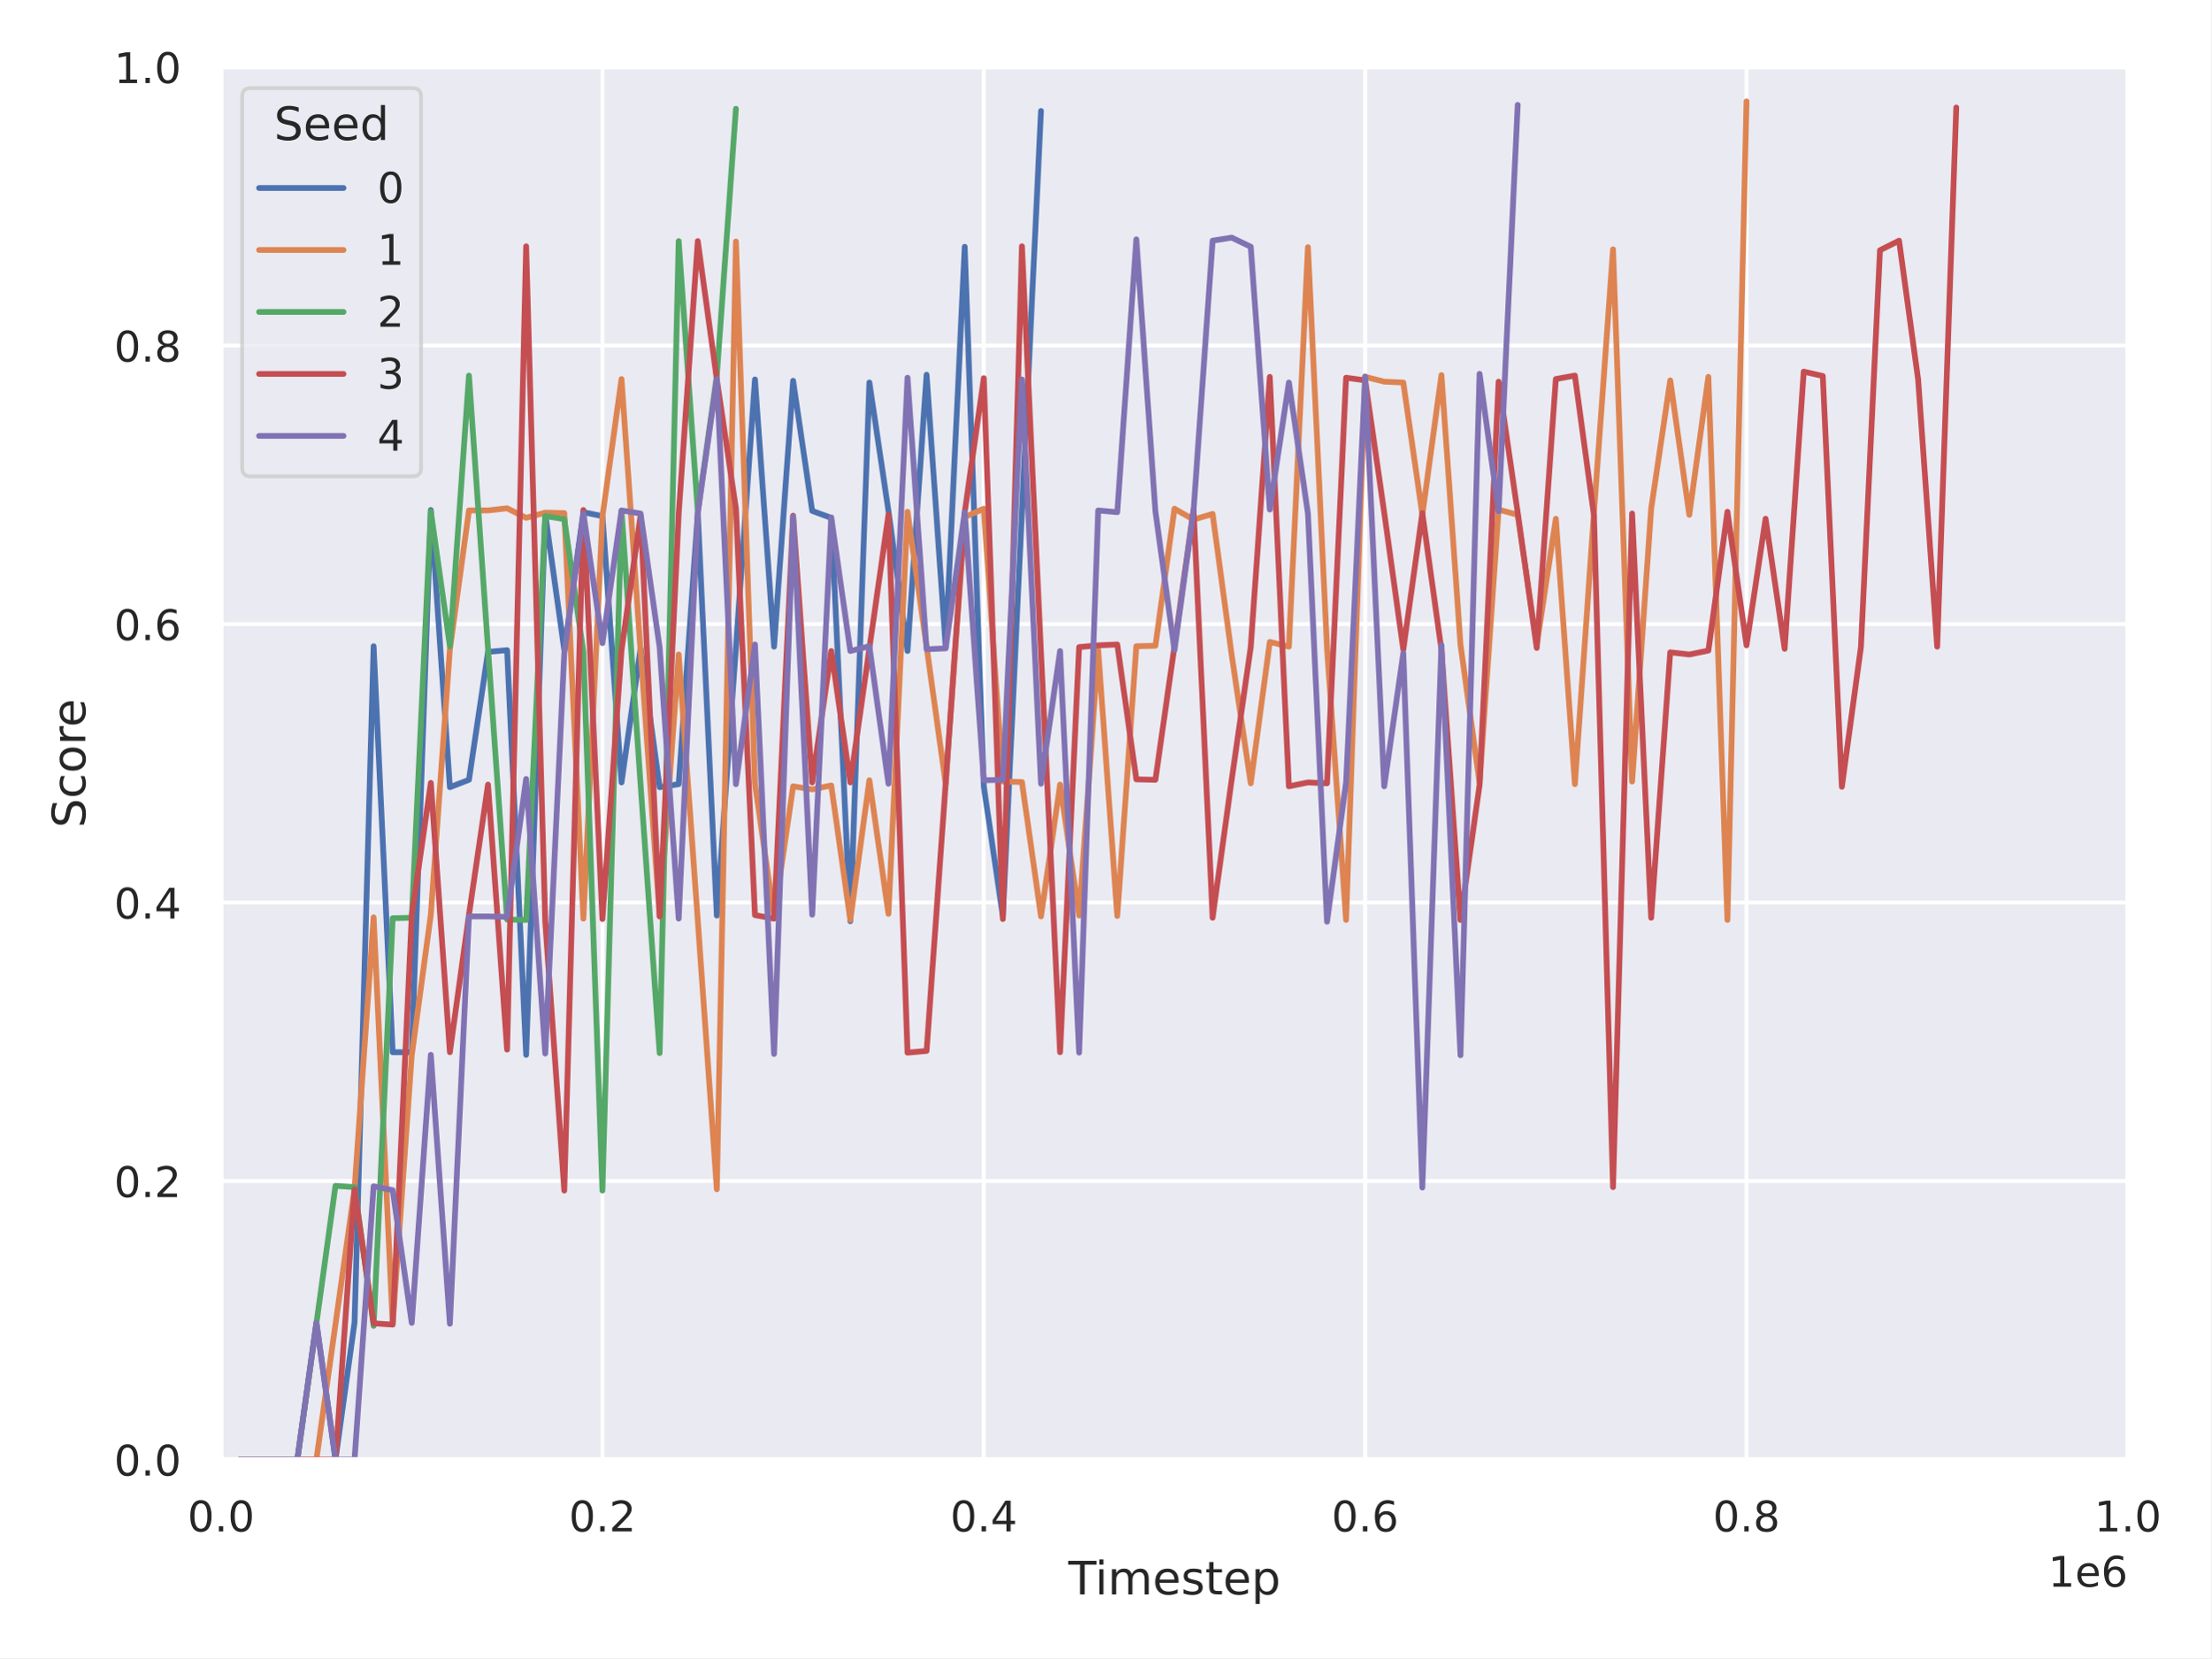
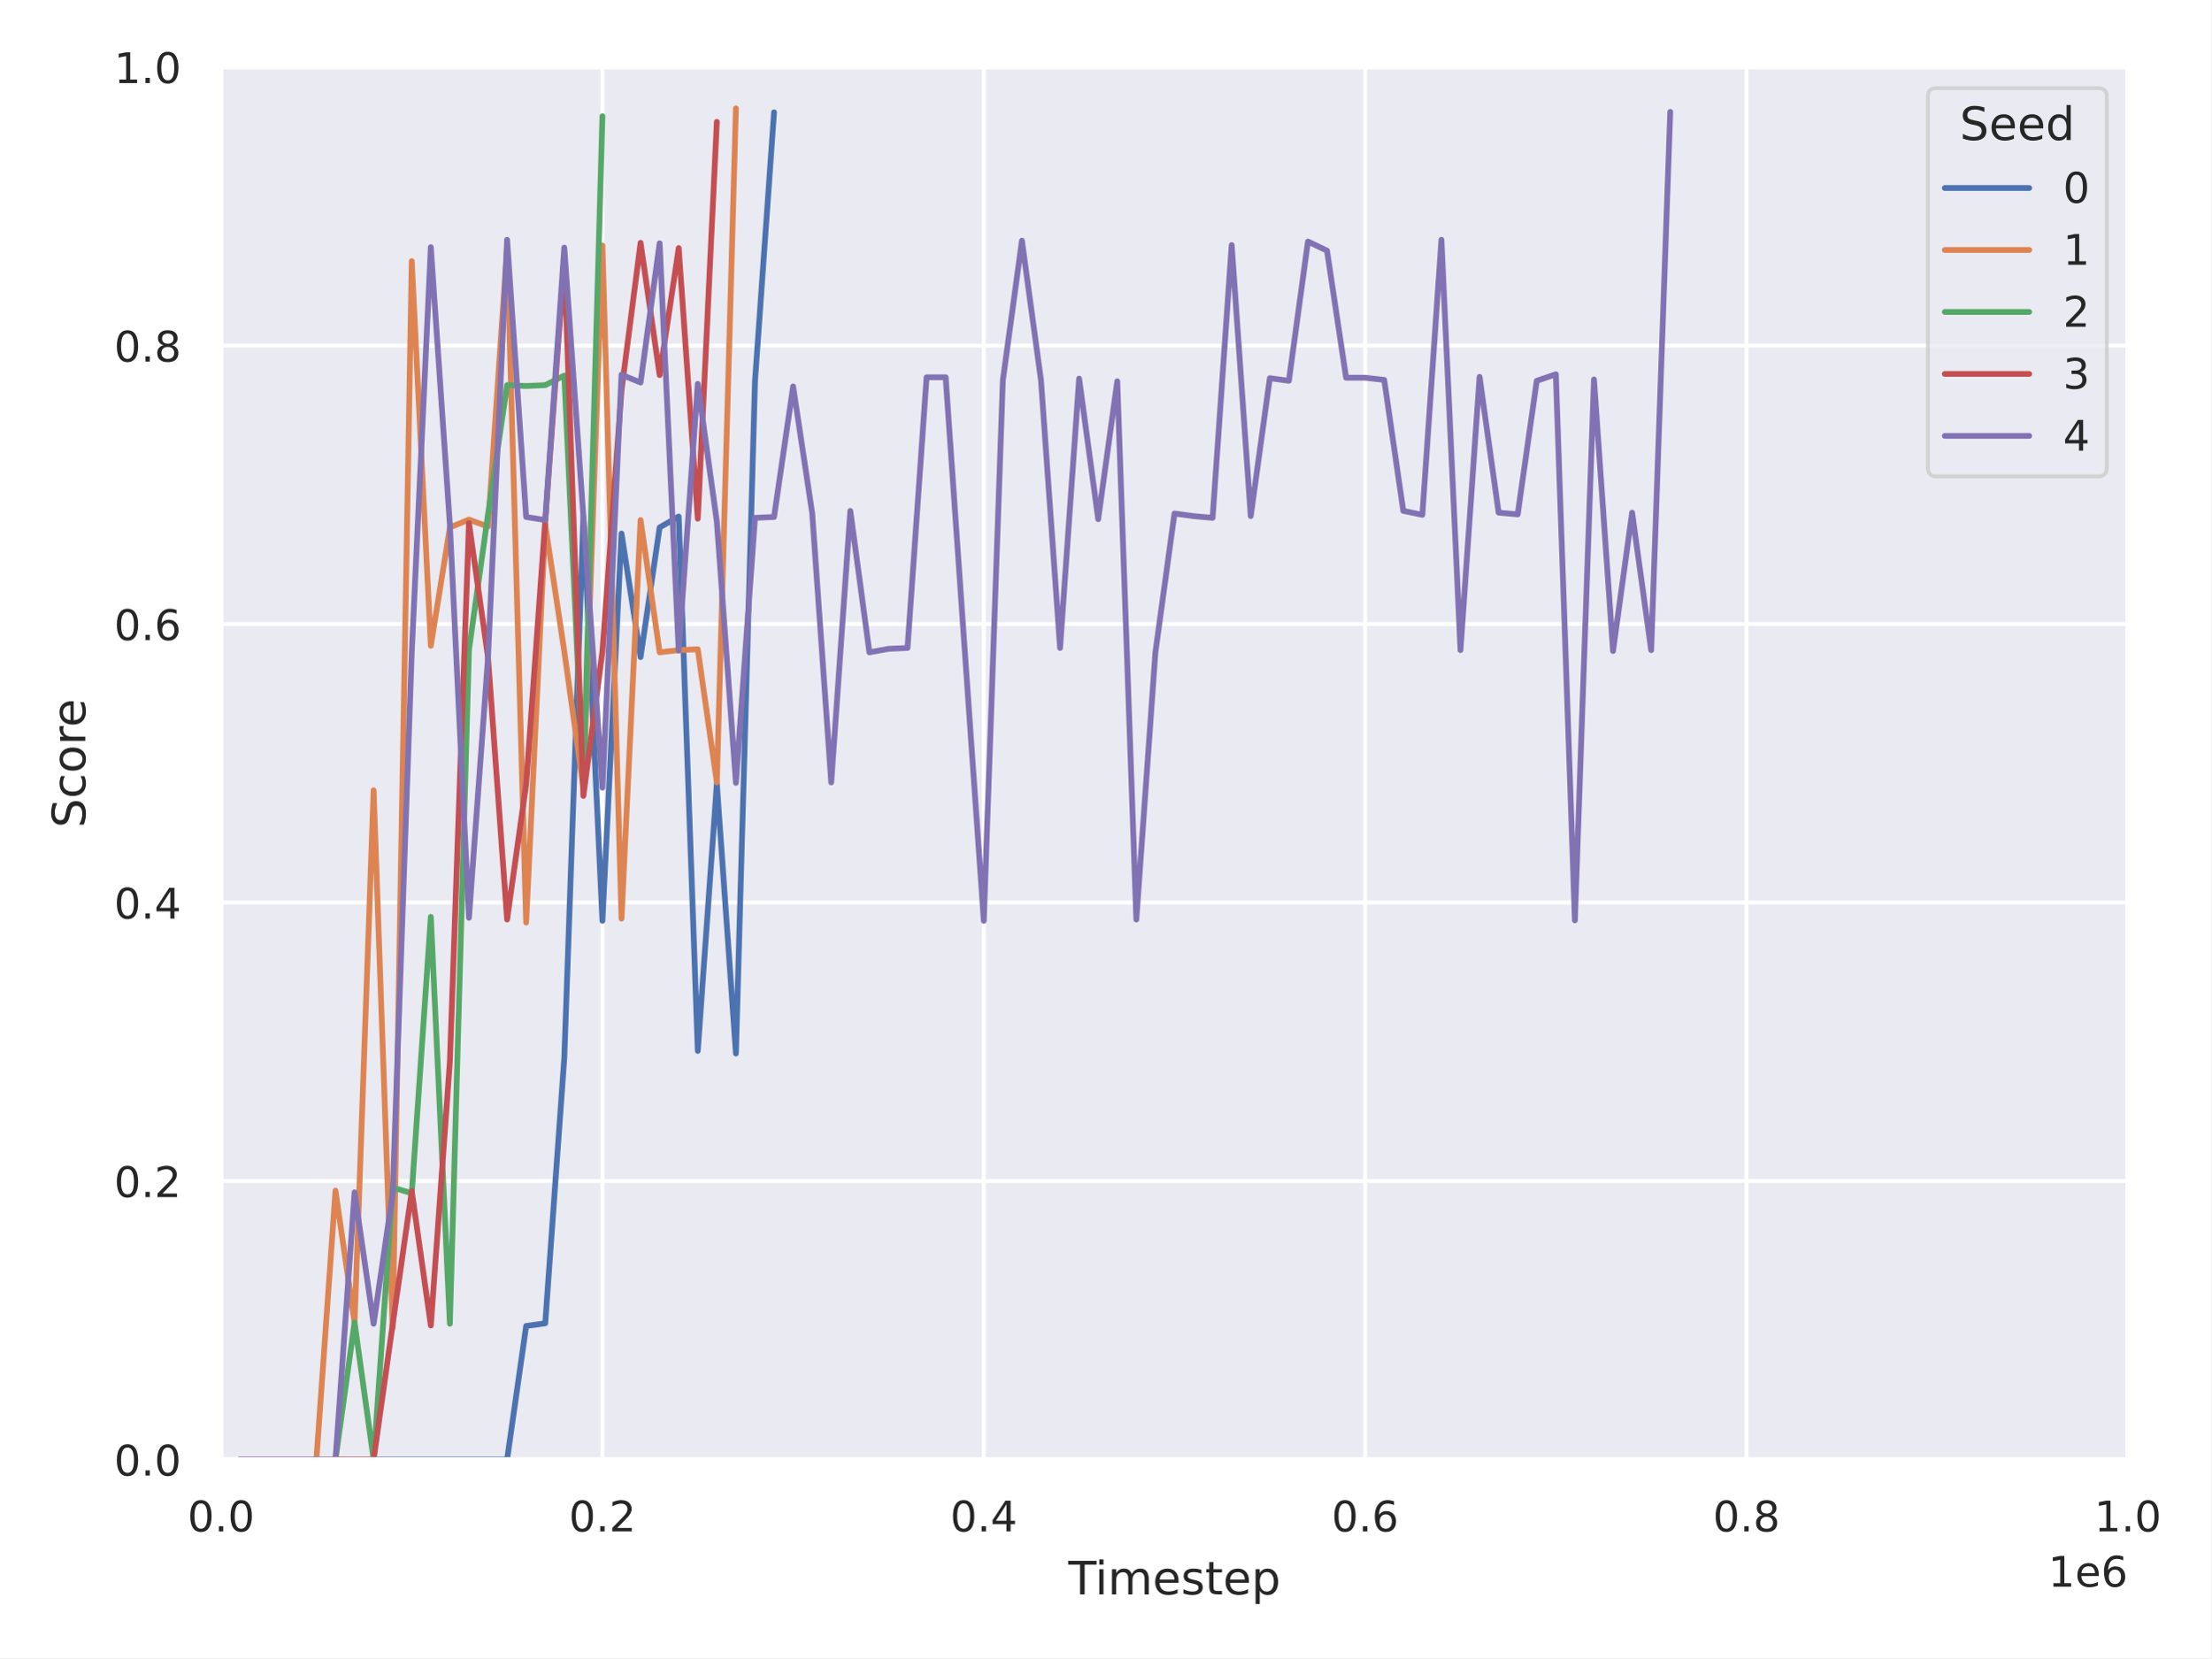
<svg xmlns="http://www.w3.org/2000/svg" xmlns:xlink="http://www.w3.org/1999/xlink" width="460.8pt" height="345.6pt" viewBox="0 0 460.8 345.6" version="1.1">
  <defs>
    <style type="text/css">*{stroke-linejoin: round; stroke-linecap: butt}</style>
  </defs>
  <g id="figure_1">
    <g id="patch_1">
      <path d="M 0 345.6  L 460.8 345.6  L 460.8 0  L 0 0  z " style="fill: #ffffff" />
    </g>
    <g id="axes_1">
      <g id="patch_2">
        <path d="M 46.068 304.212  L 443.457 304.212  L 443.457 13.968  L 46.068 13.968  z " style="fill: #eaeaf2" />
      </g>
      <g id="matplotlib.axis_1">
        <g id="xtick_1">
          <g id="line2d_1">
-             <path d="M 46.068 304.212  L 46.068 13.968  " clip-path="url(#pa4a0490958)" style="fill: none; stroke: #ffffff; stroke-width: 0.8; stroke-linecap: round" />
+             <path d="M 46.068 304.212  L 46.068 13.968  " clip-path="url(#pd77633b5d9)" style="fill: none; stroke: #ffffff; stroke-width: 0.8; stroke-linecap: round" />
          </g>
          <g id="text_1">
            <g style="fill: #262626" transform="translate(39.07062 319.1986) scale(0.088 -0.088)">
              <defs>
                <path id="DejaVuSans-30" d="M 2034 4250  Q 1547 4250 1301 3770  Q 1056 3291 1056 2328  Q 1056 1369 1301 889  Q 1547 409 2034 409  Q 2525 409 2770 889  Q 3016 1369 3016 2328  Q 3016 3291 2770 3770  Q 2525 4250 2034 4250  z M 2034 4750  Q 2819 4750 3233 4129  Q 3647 3509 3647 2328  Q 3647 1150 3233 529  Q 2819 -91 2034 -91  Q 1250 -91 836 529  Q 422 1150 422 2328  Q 422 3509 836 4129  Q 1250 4750 2034 4750  z " transform="scale(0.015625)" />
                <path id="DejaVuSans-2e" d="M 684 794  L 1344 794  L 1344 0  L 684 0  L 684 794  z " transform="scale(0.015625)" />
              </defs>
              <use xlink:href="#DejaVuSans-30" />
              <use xlink:href="#DejaVuSans-2e" x="63.623" />
              <use xlink:href="#DejaVuSans-30" x="95.41" />
            </g>
          </g>
        </g>
        <g id="xtick_2">
          <g id="line2d_2">
-             <path d="M 125.546 304.212  L 125.546 13.968  " clip-path="url(#pa4a0490958)" style="fill: none; stroke: #ffffff; stroke-width: 0.8; stroke-linecap: round" />
+             <path d="M 125.546 304.212  L 125.546 13.968  " clip-path="url(#pd77633b5d9)" style="fill: none; stroke: #ffffff; stroke-width: 0.8; stroke-linecap: round" />
          </g>
          <g id="text_2">
            <g style="fill: #262626" transform="translate(118.5484 319.1986) scale(0.088 -0.088)">
              <defs>
                <path id="DejaVuSans-32" d="M 1228 531  L 3431 531  L 3431 0  L 469 0  L 469 531  Q 828 903 1448 1529  Q 2069 2156 2228 2338  Q 2531 2678 2651 2914  Q 2772 3150 2772 3378  Q 2772 3750 2511 3984  Q 2250 4219 1831 4219  Q 1534 4219 1204 4116  Q 875 4013 500 3803  L 500 4441  Q 881 4594 1212 4672  Q 1544 4750 1819 4750  Q 2544 4750 2975 4387  Q 3406 4025 3406 3419  Q 3406 3131 3298 2873  Q 3191 2616 2906 2266  Q 2828 2175 2409 1742  Q 1991 1309 1228 531  z " transform="scale(0.015625)" />
              </defs>
              <use xlink:href="#DejaVuSans-30" />
              <use xlink:href="#DejaVuSans-2e" x="63.623" />
              <use xlink:href="#DejaVuSans-32" x="95.41" />
            </g>
          </g>
        </g>
        <g id="xtick_3">
          <g id="line2d_3">
-             <path d="M 205.024 304.212  L 205.024 13.968  " clip-path="url(#pa4a0490958)" style="fill: none; stroke: #ffffff; stroke-width: 0.8; stroke-linecap: round" />
+             <path d="M 205.024 304.212  L 205.024 13.968  " clip-path="url(#pd77633b5d9)" style="fill: none; stroke: #ffffff; stroke-width: 0.8; stroke-linecap: round" />
          </g>
          <g id="text_3">
            <g style="fill: #262626" transform="translate(198.0262 319.1986) scale(0.088 -0.088)">
              <defs>
                <path id="DejaVuSans-34" d="M 2419 4116  L 825 1625  L 2419 1625  L 2419 4116  z M 2253 4666  L 3047 4666  L 3047 1625  L 3713 1625  L 3713 1100  L 3047 1100  L 3047 0  L 2419 0  L 2419 1100  L 313 1100  L 313 1709  L 2253 4666  z " transform="scale(0.015625)" />
              </defs>
              <use xlink:href="#DejaVuSans-30" />
              <use xlink:href="#DejaVuSans-2e" x="63.623" />
              <use xlink:href="#DejaVuSans-34" x="95.41" />
            </g>
          </g>
        </g>
        <g id="xtick_4">
          <g id="line2d_4">
-             <path d="M 284.501 304.212  L 284.501 13.968  " clip-path="url(#pa4a0490958)" style="fill: none; stroke: #ffffff; stroke-width: 0.8; stroke-linecap: round" />
+             <path d="M 284.501 304.212  L 284.501 13.968  " clip-path="url(#pd77633b5d9)" style="fill: none; stroke: #ffffff; stroke-width: 0.8; stroke-linecap: round" />
          </g>
          <g id="text_4">
            <g style="fill: #262626" transform="translate(277.504 319.1986) scale(0.088 -0.088)">
              <defs>
                <path id="DejaVuSans-36" d="M 2113 2584  Q 1688 2584 1439 2293  Q 1191 2003 1191 1497  Q 1191 994 1439 701  Q 1688 409 2113 409  Q 2538 409 2786 701  Q 3034 994 3034 1497  Q 3034 2003 2786 2293  Q 2538 2584 2113 2584  z M 3366 4563  L 3366 3988  Q 3128 4100 2886 4159  Q 2644 4219 2406 4219  Q 1781 4219 1451 3797  Q 1122 3375 1075 2522  Q 1259 2794 1537 2939  Q 1816 3084 2150 3084  Q 2853 3084 3261 2657  Q 3669 2231 3669 1497  Q 3669 778 3244 343  Q 2819 -91 2113 -91  Q 1303 -91 875 529  Q 447 1150 447 2328  Q 447 3434 972 4092  Q 1497 4750 2381 4750  Q 2619 4750 2861 4703  Q 3103 4656 3366 4563  z " transform="scale(0.015625)" />
              </defs>
              <use xlink:href="#DejaVuSans-30" />
              <use xlink:href="#DejaVuSans-2e" x="63.623" />
              <use xlink:href="#DejaVuSans-36" x="95.41" />
            </g>
          </g>
        </g>
        <g id="xtick_5">
          <g id="line2d_5">
-             <path d="M 363.979 304.212  L 363.979 13.968  " clip-path="url(#pa4a0490958)" style="fill: none; stroke: #ffffff; stroke-width: 0.8; stroke-linecap: round" />
+             <path d="M 363.979 304.212  L 363.979 13.968  " clip-path="url(#pd77633b5d9)" style="fill: none; stroke: #ffffff; stroke-width: 0.8; stroke-linecap: round" />
          </g>
          <g id="text_5">
            <g style="fill: #262626" transform="translate(356.9818 319.1986) scale(0.088 -0.088)">
              <defs>
                <path id="DejaVuSans-38" d="M 2034 2216  Q 1584 2216 1326 1975  Q 1069 1734 1069 1313  Q 1069 891 1326 650  Q 1584 409 2034 409  Q 2484 409 2743 651  Q 3003 894 3003 1313  Q 3003 1734 2745 1975  Q 2488 2216 2034 2216  z M 1403 2484  Q 997 2584 770 2862  Q 544 3141 544 3541  Q 544 4100 942 4425  Q 1341 4750 2034 4750  Q 2731 4750 3128 4425  Q 3525 4100 3525 3541  Q 3525 3141 3298 2862  Q 3072 2584 2669 2484  Q 3125 2378 3379 2068  Q 3634 1759 3634 1313  Q 3634 634 3220 271  Q 2806 -91 2034 -91  Q 1263 -91 848 271  Q 434 634 434 1313  Q 434 1759 690 2068  Q 947 2378 1403 2484  z M 1172 3481  Q 1172 3119 1398 2916  Q 1625 2713 2034 2713  Q 2441 2713 2670 2916  Q 2900 3119 2900 3481  Q 2900 3844 2670 4047  Q 2441 4250 2034 4250  Q 1625 4250 1398 4047  Q 1172 3844 1172 3481  z " transform="scale(0.015625)" />
              </defs>
              <use xlink:href="#DejaVuSans-30" />
              <use xlink:href="#DejaVuSans-2e" x="63.623" />
              <use xlink:href="#DejaVuSans-38" x="95.41" />
            </g>
          </g>
        </g>
        <g id="xtick_6">
          <g id="line2d_6">
-             <path d="M 443.457 304.212  L 443.457 13.968  " clip-path="url(#pa4a0490958)" style="fill: none; stroke: #ffffff; stroke-width: 0.8; stroke-linecap: round" />
+             <path d="M 443.457 304.212  L 443.457 13.968  " clip-path="url(#pd77633b5d9)" style="fill: none; stroke: #ffffff; stroke-width: 0.8; stroke-linecap: round" />
          </g>
          <g id="text_6">
            <g style="fill: #262626" transform="translate(436.4596 319.1986) scale(0.088 -0.088)">
              <defs>
                <path id="DejaVuSans-31" d="M 794 531  L 1825 531  L 1825 4091  L 703 3866  L 703 4441  L 1819 4666  L 2450 4666  L 2450 531  L 3481 531  L 3481 0  L 794 0  L 794 531  z " transform="scale(0.015625)" />
              </defs>
              <use xlink:href="#DejaVuSans-31" />
              <use xlink:href="#DejaVuSans-2e" x="63.623" />
              <use xlink:href="#DejaVuSans-30" x="95.41" />
            </g>
          </g>
        </g>
        <g id="text_7">
          <g style="fill: #262626" transform="translate(222.6353 332.3232) scale(0.096 -0.096)">
            <defs>
              <path id="DejaVuSans-54" d="M -19 4666  L 3928 4666  L 3928 4134  L 2272 4134  L 2272 0  L 1638 0  L 1638 4134  L -19 4134  L -19 4666  z " transform="scale(0.015625)" />
              <path id="DejaVuSans-69" d="M 603 3500  L 1178 3500  L 1178 0  L 603 0  L 603 3500  z M 603 4863  L 1178 4863  L 1178 4134  L 603 4134  L 603 4863  z " transform="scale(0.015625)" />
              <path id="DejaVuSans-6d" d="M 3328 2828  Q 3544 3216 3844 3400  Q 4144 3584 4550 3584  Q 5097 3584 5394 3201  Q 5691 2819 5691 2113  L 5691 0  L 5113 0  L 5113 2094  Q 5113 2597 4934 2840  Q 4756 3084 4391 3084  Q 3944 3084 3684 2787  Q 3425 2491 3425 1978  L 3425 0  L 2847 0  L 2847 2094  Q 2847 2600 2669 2842  Q 2491 3084 2119 3084  Q 1678 3084 1418 2786  Q 1159 2488 1159 1978  L 1159 0  L 581 0  L 581 3500  L 1159 3500  L 1159 2956  Q 1356 3278 1631 3431  Q 1906 3584 2284 3584  Q 2666 3584 2933 3390  Q 3200 3197 3328 2828  z " transform="scale(0.015625)" />
              <path id="DejaVuSans-65" d="M 3597 1894  L 3597 1613  L 953 1613  Q 991 1019 1311 708  Q 1631 397 2203 397  Q 2534 397 2845 478  Q 3156 559 3463 722  L 3463 178  Q 3153 47 2828 -22  Q 2503 -91 2169 -91  Q 1331 -91 842 396  Q 353 884 353 1716  Q 353 2575 817 3079  Q 1281 3584 2069 3584  Q 2775 3584 3186 3129  Q 3597 2675 3597 1894  z M 3022 2063  Q 3016 2534 2758 2815  Q 2500 3097 2075 3097  Q 1594 3097 1305 2825  Q 1016 2553 972 2059  L 3022 2063  z " transform="scale(0.015625)" />
              <path id="DejaVuSans-73" d="M 2834 3397  L 2834 2853  Q 2591 2978 2328 3040  Q 2066 3103 1784 3103  Q 1356 3103 1142 2972  Q 928 2841 928 2578  Q 928 2378 1081 2264  Q 1234 2150 1697 2047  L 1894 2003  Q 2506 1872 2764 1633  Q 3022 1394 3022 966  Q 3022 478 2636 193  Q 2250 -91 1575 -91  Q 1294 -91 989 -36  Q 684 19 347 128  L 347 722  Q 666 556 975 473  Q 1284 391 1588 391  Q 1994 391 2212 530  Q 2431 669 2431 922  Q 2431 1156 2273 1281  Q 2116 1406 1581 1522  L 1381 1569  Q 847 1681 609 1914  Q 372 2147 372 2553  Q 372 3047 722 3315  Q 1072 3584 1716 3584  Q 2034 3584 2315 3537  Q 2597 3491 2834 3397  z " transform="scale(0.015625)" />
              <path id="DejaVuSans-74" d="M 1172 4494  L 1172 3500  L 2356 3500  L 2356 3053  L 1172 3053  L 1172 1153  Q 1172 725 1289 603  Q 1406 481 1766 481  L 2356 481  L 2356 0  L 1766 0  Q 1100 0 847 248  Q 594 497 594 1153  L 594 3053  L 172 3053  L 172 3500  L 594 3500  L 594 4494  L 1172 4494  z " transform="scale(0.015625)" />
              <path id="DejaVuSans-70" d="M 1159 525  L 1159 -1331  L 581 -1331  L 581 3500  L 1159 3500  L 1159 2969  Q 1341 3281 1617 3432  Q 1894 3584 2278 3584  Q 2916 3584 3314 3078  Q 3713 2572 3713 1747  Q 3713 922 3314 415  Q 2916 -91 2278 -91  Q 1894 -91 1617 61  Q 1341 213 1159 525  z M 3116 1747  Q 3116 2381 2855 2742  Q 2594 3103 2138 3103  Q 1681 3103 1420 2742  Q 1159 2381 1159 1747  Q 1159 1113 1420 752  Q 1681 391 2138 391  Q 2594 391 2855 752  Q 3116 1113 3116 1747  z " transform="scale(0.015625)" />
            </defs>
            <use xlink:href="#DejaVuSans-54" />
            <use xlink:href="#DejaVuSans-69" x="57.959" />
            <use xlink:href="#DejaVuSans-6d" x="85.742" />
            <use xlink:href="#DejaVuSans-65" x="183.154" />
            <use xlink:href="#DejaVuSans-73" x="244.678" />
            <use xlink:href="#DejaVuSans-74" x="296.777" />
            <use xlink:href="#DejaVuSans-65" x="335.986" />
            <use xlink:href="#DejaVuSans-70" x="397.51" />
          </g>
        </g>
        <g id="text_8">
          <g style="fill: #262626" transform="translate(426.8442 330.7154) scale(0.088 -0.088)">
            <use xlink:href="#DejaVuSans-31" />
            <use xlink:href="#DejaVuSans-65" x="63.623" />
            <use xlink:href="#DejaVuSans-36" x="125.146" />
          </g>
        </g>
      </g>
      <g id="matplotlib.axis_2">
        <g id="ytick_1">
          <g id="line2d_7">
-             <path d="M 46.068 304.212  L 443.457 304.212  " clip-path="url(#pa4a0490958)" style="fill: none; stroke: #ffffff; stroke-width: 0.8; stroke-linecap: round" />
+             <path d="M 46.068 304.212  L 443.457 304.212  " clip-path="url(#pd77633b5d9)" style="fill: none; stroke: #ffffff; stroke-width: 0.8; stroke-linecap: round" />
          </g>
          <g id="text_9">
            <g style="fill: #262626" transform="translate(23.77325 307.5553) scale(0.088 -0.088)">
              <use xlink:href="#DejaVuSans-30" />
              <use xlink:href="#DejaVuSans-2e" x="63.623" />
              <use xlink:href="#DejaVuSans-30" x="95.41" />
            </g>
          </g>
        </g>
        <g id="ytick_2">
          <g id="line2d_8">
-             <path d="M 46.068 246.163  L 443.457 246.163  " clip-path="url(#pa4a0490958)" style="fill: none; stroke: #ffffff; stroke-width: 0.8; stroke-linecap: round" />
+             <path d="M 46.068 246.163  L 443.457 246.163  " clip-path="url(#pd77633b5d9)" style="fill: none; stroke: #ffffff; stroke-width: 0.8; stroke-linecap: round" />
          </g>
          <g id="text_10">
            <g style="fill: #262626" transform="translate(23.77325 249.5065) scale(0.088 -0.088)">
              <use xlink:href="#DejaVuSans-30" />
              <use xlink:href="#DejaVuSans-2e" x="63.623" />
              <use xlink:href="#DejaVuSans-32" x="95.41" />
            </g>
          </g>
        </g>
        <g id="ytick_3">
          <g id="line2d_9">
-             <path d="M 46.068 188.114  L 443.457 188.114  " clip-path="url(#pa4a0490958)" style="fill: none; stroke: #ffffff; stroke-width: 0.8; stroke-linecap: round" />
+             <path d="M 46.068 188.114  L 443.457 188.114  " clip-path="url(#pd77633b5d9)" style="fill: none; stroke: #ffffff; stroke-width: 0.8; stroke-linecap: round" />
          </g>
          <g id="text_11">
            <g style="fill: #262626" transform="translate(23.77325 191.4577) scale(0.088 -0.088)">
              <use xlink:href="#DejaVuSans-30" />
              <use xlink:href="#DejaVuSans-2e" x="63.623" />
              <use xlink:href="#DejaVuSans-34" x="95.41" />
            </g>
          </g>
        </g>
        <g id="ytick_4">
          <g id="line2d_10">
-             <path d="M 46.068 130.066  L 443.457 130.066  " clip-path="url(#pa4a0490958)" style="fill: none; stroke: #ffffff; stroke-width: 0.8; stroke-linecap: round" />
+             <path d="M 46.068 130.066  L 443.457 130.066  " clip-path="url(#pd77633b5d9)" style="fill: none; stroke: #ffffff; stroke-width: 0.8; stroke-linecap: round" />
          </g>
          <g id="text_12">
            <g style="fill: #262626" transform="translate(23.77325 133.4089) scale(0.088 -0.088)">
              <use xlink:href="#DejaVuSans-30" />
              <use xlink:href="#DejaVuSans-2e" x="63.623" />
              <use xlink:href="#DejaVuSans-36" x="95.41" />
            </g>
          </g>
        </g>
        <g id="ytick_5">
          <g id="line2d_11">
-             <path d="M 46.068 72.017  L 443.457 72.017  " clip-path="url(#pa4a0490958)" style="fill: none; stroke: #ffffff; stroke-width: 0.8; stroke-linecap: round" />
+             <path d="M 46.068 72.017  L 443.457 72.017  " clip-path="url(#pd77633b5d9)" style="fill: none; stroke: #ffffff; stroke-width: 0.8; stroke-linecap: round" />
          </g>
          <g id="text_13">
            <g style="fill: #262626" transform="translate(23.77325 75.36011) scale(0.088 -0.088)">
              <use xlink:href="#DejaVuSans-30" />
              <use xlink:href="#DejaVuSans-2e" x="63.623" />
              <use xlink:href="#DejaVuSans-38" x="95.41" />
            </g>
          </g>
        </g>
        <g id="ytick_6">
          <g id="line2d_12">
-             <path d="M 46.068 13.968  L 443.457 13.968  " clip-path="url(#pa4a0490958)" style="fill: none; stroke: #ffffff; stroke-width: 0.8; stroke-linecap: round" />
+             <path d="M 46.068 13.968  L 443.457 13.968  " clip-path="url(#pd77633b5d9)" style="fill: none; stroke: #ffffff; stroke-width: 0.8; stroke-linecap: round" />
          </g>
          <g id="text_14">
            <g style="fill: #262626" transform="translate(23.77325 17.31131) scale(0.088 -0.088)">
              <use xlink:href="#DejaVuSans-31" />
              <use xlink:href="#DejaVuSans-2e" x="63.623" />
              <use xlink:href="#DejaVuSans-30" x="95.41" />
            </g>
          </g>
        </g>
        <g id="text_15">
          <g style="fill: #262626" transform="translate(17.77675 172.5323) rotate(-90) scale(0.096 -0.096)">
            <defs>
              <path id="DejaVuSans-53" d="M 3425 4513  L 3425 3897  Q 3066 4069 2747 4153  Q 2428 4238 2131 4238  Q 1616 4238 1336 4038  Q 1056 3838 1056 3469  Q 1056 3159 1242 3001  Q 1428 2844 1947 2747  L 2328 2669  Q 3034 2534 3370 2195  Q 3706 1856 3706 1288  Q 3706 609 3251 259  Q 2797 -91 1919 -91  Q 1588 -91 1214 -16  Q 841 59 441 206  L 441 856  Q 825 641 1194 531  Q 1563 422 1919 422  Q 2459 422 2753 634  Q 3047 847 3047 1241  Q 3047 1584 2836 1778  Q 2625 1972 2144 2069  L 1759 2144  Q 1053 2284 737 2584  Q 422 2884 422 3419  Q 422 4038 858 4394  Q 1294 4750 2059 4750  Q 2388 4750 2728 4690  Q 3069 4631 3425 4513  z " transform="scale(0.015625)" />
              <path id="DejaVuSans-63" d="M 3122 3366  L 3122 2828  Q 2878 2963 2633 3030  Q 2388 3097 2138 3097  Q 1578 3097 1268 2742  Q 959 2388 959 1747  Q 959 1106 1268 751  Q 1578 397 2138 397  Q 2388 397 2633 464  Q 2878 531 3122 666  L 3122 134  Q 2881 22 2623 -34  Q 2366 -91 2075 -91  Q 1284 -91 818 406  Q 353 903 353 1747  Q 353 2603 823 3093  Q 1294 3584 2113 3584  Q 2378 3584 2631 3529  Q 2884 3475 3122 3366  z " transform="scale(0.015625)" />
              <path id="DejaVuSans-6f" d="M 1959 3097  Q 1497 3097 1228 2736  Q 959 2375 959 1747  Q 959 1119 1226 758  Q 1494 397 1959 397  Q 2419 397 2687 759  Q 2956 1122 2956 1747  Q 2956 2369 2687 2733  Q 2419 3097 1959 3097  z M 1959 3584  Q 2709 3584 3137 3096  Q 3566 2609 3566 1747  Q 3566 888 3137 398  Q 2709 -91 1959 -91  Q 1206 -91 779 398  Q 353 888 353 1747  Q 353 2609 779 3096  Q 1206 3584 1959 3584  z " transform="scale(0.015625)" />
              <path id="DejaVuSans-72" d="M 2631 2963  Q 2534 3019 2420 3045  Q 2306 3072 2169 3072  Q 1681 3072 1420 2755  Q 1159 2438 1159 1844  L 1159 0  L 581 0  L 581 3500  L 1159 3500  L 1159 2956  Q 1341 3275 1631 3429  Q 1922 3584 2338 3584  Q 2397 3584 2469 3576  Q 2541 3569 2628 3553  L 2631 2963  z " transform="scale(0.015625)" />
            </defs>
            <use xlink:href="#DejaVuSans-53" />
            <use xlink:href="#DejaVuSans-63" x="63.477" />
            <use xlink:href="#DejaVuSans-6f" x="118.457" />
            <use xlink:href="#DejaVuSans-72" x="179.639" />
            <use xlink:href="#DejaVuSans-65" x="218.502" />
          </g>
        </g>
      </g>
      <g id="PolyCollection_1" />
      <g id="PolyCollection_2" />
      <g id="PolyCollection_3" />
      <g id="PolyCollection_4" />
      <g id="PolyCollection_5" />
      <g id="line2d_13">
-         <path d="M 50.042 304.212  L 54.016 304.212  L 57.99 304.212  L 61.964 304.212  L 65.937 275.641  L 69.911 304.212  L 73.885 275.641  L 77.859 134.691  L 81.833 219.316  L 85.807 219.316  L 89.781 106.302  L 93.755 164.079  L 97.729 162.537  L 101.702 135.87  L 105.676 135.508  L 109.65 219.86  L 113.624 107.209  L 117.598 135.508  L 121.572 106.755  L 125.546 107.572  L 129.52 163.081  L 133.494 135.145  L 137.467 164.079  L 141.441 163.444  L 145.415 106.937  L 149.389 190.835  L 153.363 135.054  L 157.337 79.091  L 161.311 134.782  L 165.285 79.364  L 169.259 106.483  L 173.232 107.934  L 177.206 192.015  L 181.18 79.726  L 185.154 106.483  L 189.128 135.689  L 193.102 78.094  L 197.076 134.782  L 201.05 51.428  L 205.024 163.897  L 208.997 191.017  L 212.971 106.574  L 216.945 23.129  " clip-path="url(#pa4a0490958)" style="fill: none; stroke: #4c72b0; stroke-width: 1.2; stroke-linecap: round" />
+         <path d="M 50.042 304.212  L 54.016 304.212  L 57.99 304.212  L 61.964 304.212  L 65.937 304.212  L 69.911 304.212  L 73.885 304.212  L 77.859 304.212  L 81.833 304.212  L 85.807 304.212  L 89.781 304.212  L 93.755 304.212  L 97.729 304.212  L 101.702 304.212  L 105.676 304.212  L 109.65 276.367  L 113.624 275.823  L 117.598 220.495  L 121.572 107.844  L 125.546 191.924  L 129.52 111.2  L 133.494 136.959  L 137.467 109.93  L 141.441 107.662  L 145.415 219.044  L 149.389 163.353  L 153.363 219.588  L 157.337 79.545  L 161.311 23.401  " clip-path="url(#pd77633b5d9)" style="fill: none; stroke: #4c72b0; stroke-width: 1.2; stroke-linecap: round" />
      </g>
      <g id="line2d_14">
-         <path d="M 50.042 304.212  L 54.016 304.212  L 57.99 304.212  L 61.964 304.212  L 65.937 304.212  L 69.911 276.004  L 73.885 247.796  L 77.859 191.198  L 81.833 276.004  L 85.807 219.951  L 89.781 190.654  L 93.755 135.326  L 97.729 106.393  L 101.702 106.393  L 105.676 105.939  L 109.65 107.934  L 113.624 106.846  L 117.598 106.937  L 121.572 191.47  L 125.546 107.662  L 129.52 79.001  L 133.494 135.689  L 137.467 191.017  L 141.441 136.415  L 145.415 191.833  L 149.389 247.887  L 153.363 50.339  L 157.337 163.353  L 161.311 191.108  L 165.285 163.897  L 169.259 164.532  L 173.232 163.716  L 177.206 191.742  L 181.18 162.627  L 185.154 190.473  L 189.128 106.665  L 193.102 134.782  L 197.076 163.353  L 201.05 107.753  L 205.024 106.03  L 208.997 162.899  L 212.971 162.99  L 216.945 191.017  L 220.919 163.534  L 224.893 190.835  L 228.867 135.508  L 232.841 190.926  L 236.815 134.691  L 240.789 134.601  L 244.762 106.03  L 248.736 108.297  L 252.71 107.118  L 256.684 136.505  L 260.658 163.262  L 264.632 133.784  L 268.606 134.782  L 272.58 51.518  L 276.554 135.054  L 280.528 191.742  L 284.501 78.547  L 288.475 79.545  L 292.449 79.726  L 296.423 107.3  L 300.397 78.184  L 304.371 134.329  L 308.345 163.172  L 312.319 106.211  L 316.293 107.3  L 320.266 134.419  L 324.24 108.116  L 328.214 163.444  L 332.188 106.846  L 336.162 51.972  L 340.136 162.899  L 344.11 106.03  L 348.084 79.273  L 352.058 107.3  L 356.031 78.547  L 360.005 191.742  L 363.979 21.133  " clip-path="url(#pa4a0490958)" style="fill: none; stroke: #dd8452; stroke-width: 1.2; stroke-linecap: round" />
+         <path d="M 50.042 304.212  L 54.016 304.212  L 57.99 304.212  L 61.964 304.212  L 65.937 304.212  L 69.911 248.159  L 73.885 275.641  L 77.859 164.713  L 81.833 276.82  L 85.807 54.421  L 89.781 134.601  L 93.755 109.93  L 97.729 108.297  L 101.702 109.749  L 105.676 51.609  L 109.65 192.287  L 113.624 109.386  L 117.598 135.78  L 121.572 164.26  L 125.546 51.156  L 129.52 191.47  L 133.494 108.388  L 137.467 135.961  L 141.441 135.508  L 145.415 135.326  L 149.389 163.081  L 153.363 22.585  " clip-path="url(#pd77633b5d9)" style="fill: none; stroke: #dd8452; stroke-width: 1.2; stroke-linecap: round" />
      </g>
      <g id="line2d_15">
-         <path d="M 50.042 304.212  L 54.016 304.212  L 57.99 304.212  L 61.964 304.212  L 65.937 275.823  L 69.911 247.161  L 73.885 247.433  L 77.859 276.367  L 81.833 191.38  L 85.807 191.289  L 89.781 106.574  L 93.755 134.691  L 97.729 78.275  L 101.702 135.236  L 105.676 191.652  L 109.65 191.742  L 113.624 107.572  L 117.598 108.207  L 121.572 135.961  L 125.546 248.159  L 129.52 106.483  L 133.494 163.444  L 137.467 219.497  L 141.441 50.248  L 145.415 106.665  L 149.389 78.275  L 153.363 22.675  " clip-path="url(#pa4a0490958)" style="fill: none; stroke: #55a868; stroke-width: 1.2; stroke-linecap: round" />
+         <path d="M 50.042 304.212  L 54.016 304.212  L 57.99 304.212  L 61.964 304.212  L 65.937 304.212  L 69.911 304.212  L 73.885 275.641  L 77.859 304.212  L 81.833 247.524  L 85.807 248.703  L 89.781 191.108  L 93.755 275.913  L 97.729 135.417  L 101.702 107.209  L 105.676 80.271  L 109.65 80.452  L 113.624 80.271  L 117.598 78.275  L 121.572 163.716  L 125.546 24.217  " clip-path="url(#pd77633b5d9)" style="fill: none; stroke: #55a868; stroke-width: 1.2; stroke-linecap: round" />
      </g>
      <g id="line2d_16">
-         <path d="M 50.042 304.212  L 54.016 304.212  L 57.99 304.212  L 61.964 304.212  L 65.937 304.212  L 69.911 304.212  L 73.885 247.887  L 77.859 275.823  L 81.833 276.095  L 85.807 190.835  L 89.781 163.172  L 93.755 219.316  L 97.729 190.654  L 101.702 163.534  L 105.676 218.771  L 109.65 51.337  L 113.624 192.015  L 117.598 248.159  L 121.572 106.302  L 125.546 191.561  L 129.52 135.508  L 133.494 107.481  L 137.467 191.017  L 141.441 107.118  L 145.415 50.248  L 149.389 79.091  L 153.363 105.939  L 157.337 190.745  L 161.311 191.47  L 165.285 107.481  L 169.259 163.081  L 173.232 135.689  L 177.206 163.081  L 181.18 135.145  L 185.154 107.3  L 189.128 219.406  L 193.102 219.044  L 197.076 163.353  L 201.05 106.755  L 205.024 78.819  L 208.997 191.561  L 212.971 51.337  L 216.945 135.961  L 220.919 219.316  L 224.893 134.873  L 228.867 134.51  L 232.841 134.329  L 236.815 162.446  L 240.789 162.537  L 244.762 134.691  L 248.736 106.211  L 252.71 191.289  L 256.684 162.537  L 260.658 134.873  L 264.632 78.547  L 268.606 163.897  L 272.58 163.081  L 276.554 163.262  L 280.528 78.729  L 284.501 79.273  L 288.475 106.846  L 292.449 135.417  L 296.423 106.937  L 300.397 135.417  L 304.371 191.742  L 308.345 163.625  L 312.319 79.545  L 316.293 106.846  L 320.266 135.054  L 324.24 79.001  L 328.214 78.275  L 332.188 107.481  L 336.162 247.433  L 340.136 107.027  L 344.11 191.289  L 348.084 135.961  L 352.058 136.415  L 356.031 135.598  L 360.005 106.665  L 363.979 134.51  L 367.953 108.116  L 371.927 135.236  L 375.901 77.459  L 379.875 78.366  L 383.849 163.988  L 387.823 134.873  L 391.796 52.153  L 395.77 50.158  L 399.744 79.091  L 403.718 134.782  L 407.692 22.403  " clip-path="url(#pa4a0490958)" style="fill: none; stroke: #c44e52; stroke-width: 1.2; stroke-linecap: round" />
+         <path d="M 50.042 304.212  L 54.016 304.212  L 57.99 304.212  L 61.964 304.212  L 65.937 304.212  L 69.911 304.212  L 73.885 304.212  L 77.859 304.212  L 81.833 276.004  L 85.807 248.249  L 89.781 276.276  L 93.755 221.22  L 97.729 109.023  L 101.702 137.05  L 105.676 191.652  L 109.65 163.444  L 113.624 108.569  L 117.598 54.239  L 121.572 165.893  L 125.546 135.78  L 129.52 81.359  L 133.494 50.611  L 137.467 78.184  L 141.441 51.7  L 145.415 108.116  L 149.389 25.396  " clip-path="url(#pd77633b5d9)" style="fill: none; stroke: #c44e52; stroke-width: 1.2; stroke-linecap: round" />
      </g>
      <g id="line2d_17">
-         <path d="M 50.042 304.212  L 54.016 304.212  L 57.99 304.212  L 61.964 304.212  L 65.937 275.732  L 69.911 304.212  L 73.885 304.212  L 77.859 247.252  L 81.833 248.068  L 85.807 275.732  L 89.781 219.86  L 93.755 275.913  L 97.729 191.017  L 101.702 191.017  L 105.676 191.108  L 109.65 162.355  L 113.624 219.588  L 117.598 136.143  L 121.572 107.027  L 125.546 134.056  L 129.52 106.393  L 133.494 107.027  L 137.467 134.963  L 141.441 191.47  L 145.415 106.937  L 149.389 79.001  L 153.363 163.444  L 157.337 134.329  L 161.311 219.678  L 165.285 107.662  L 169.259 190.654  L 173.232 107.844  L 177.206 135.689  L 181.18 134.691  L 185.154 163.353  L 189.128 78.729  L 193.102 135.326  L 197.076 135.145  L 201.05 106.755  L 205.024 162.627  L 208.997 162.537  L 212.971 79.091  L 216.945 163.353  L 220.919 135.689  L 224.893 219.406  L 228.867 106.393  L 232.841 106.755  L 236.815 49.886  L 240.789 106.574  L 244.762 135.508  L 248.736 106.483  L 252.71 50.158  L 256.684 49.523  L 260.658 51.428  L 264.632 106.211  L 268.606 79.726  L 272.58 107.027  L 276.554 192.105  L 280.528 163.081  L 284.501 78.457  L 288.475 163.897  L 292.449 136.143  L 296.423 247.524  L 300.397 134.419  L 304.371 219.951  L 308.345 77.912  L 312.319 106.574  L 316.293 21.859  " clip-path="url(#pa4a0490958)" style="fill: none; stroke: #8172b3; stroke-width: 1.2; stroke-linecap: round" />
+         <path d="M 50.042 304.212  L 54.016 304.212  L 57.99 304.212  L 61.964 304.212  L 65.937 304.212  L 69.911 304.212  L 73.885 248.521  L 77.859 275.913  L 81.833 248.794  L 85.807 135.961  L 89.781 51.518  L 93.755 109.386  L 97.729 191.289  L 101.702 137.05  L 105.676 49.976  L 109.65 107.753  L 113.624 108.388  L 117.598 51.609  L 121.572 107.662  L 125.546 164.169  L 129.52 78.094  L 133.494 79.726  L 137.467 50.702  L 141.441 135.598  L 145.415 79.999  L 149.389 108.751  L 153.363 163.172  L 157.337 107.934  L 161.311 107.753  L 165.285 80.543  L 169.259 106.937  L 173.232 163.081  L 177.206 106.483  L 181.18 135.961  L 185.154 135.236  L 189.128 135.054  L 193.102 78.638  L 197.076 78.638  L 201.05 135.508  L 205.024 191.924  L 208.997 79.273  L 212.971 50.158  L 216.945 79.273  L 220.919 135.054  L 224.893 78.91  L 228.867 108.207  L 232.841 79.454  L 236.815 191.652  L 240.789 135.961  L 244.762 107.027  L 248.736 107.572  L 252.71 107.934  L 256.684 51.065  L 260.658 107.572  L 264.632 78.819  L 268.606 79.364  L 272.58 50.339  L 276.554 52.244  L 280.528 78.729  L 284.501 78.729  L 288.475 79.182  L 292.449 106.483  L 296.423 107.3  L 300.397 49.976  L 304.371 135.508  L 308.345 78.547  L 312.319 106.846  L 316.293 107.209  L 320.266 79.364  L 324.24 78.003  L 328.214 191.833  L 332.188 79.091  L 336.162 135.689  L 340.136 106.846  L 344.11 135.508  L 348.084 23.31  " clip-path="url(#pd77633b5d9)" style="fill: none; stroke: #8172b3; stroke-width: 1.2; stroke-linecap: round" />
      </g>
      <g id="line2d_18" />
      <g id="line2d_19" />
      <g id="line2d_20" />
      <g id="line2d_21" />
      <g id="line2d_22" />
      <g id="patch_3">
        <path d="M 46.068 304.212  L 46.068 13.968  " style="fill: none; stroke: #ffffff; stroke-linejoin: miter; stroke-linecap: square" />
      </g>
      <g id="patch_4">
        <path d="M 443.457 304.212  L 443.457 13.968  " style="fill: none; stroke: #ffffff; stroke-linejoin: miter; stroke-linecap: square" />
      </g>
      <g id="patch_5">
        <path d="M 46.068 304.212  L 443.457 304.212  " style="fill: none; stroke: #ffffff; stroke-linejoin: miter; stroke-linecap: square" />
      </g>
      <g id="patch_6">
        <path d="M 46.068 13.968  L 443.457 13.968  " style="fill: none; stroke: #ffffff; stroke-linejoin: miter; stroke-linecap: square" />
      </g>
      <g id="legend_1">
        <g id="patch_7">
-           <path d="M 52.228 99.283  L 85.987 99.283  Q 87.747 99.283 87.747 97.523  L 87.747 20.128  Q 87.747 18.368 85.987 18.368  L 52.228 18.368  Q 50.468 18.368 50.468 20.128  L 50.468 97.523  Q 50.468 99.283 52.228 99.283  z " style="fill: #eaeaf2; opacity: 0.8; stroke: #cccccc; stroke-width: 0.8; stroke-linejoin: miter" />
+           <path d="M 403.538 99.283  L 437.297 99.283  Q 439.057 99.283 439.057 97.523  L 439.057 20.128  Q 439.057 18.368 437.297 18.368  L 403.538 18.368  Q 401.778 18.368 401.778 20.128  L 401.778 97.523  Q 401.778 99.283 403.538 99.283  z " style="fill: #eaeaf2; opacity: 0.8; stroke: #cccccc; stroke-width: 0.8; stroke-linejoin: miter" />
        </g>
        <g id="text_16">
-           <g style="fill: #262626" transform="translate(57.106 29.1825) scale(0.096 -0.096)">
+           <g style="fill: #262626" transform="translate(408.416 29.1825) scale(0.096 -0.096)">
            <defs>
              <path id="DejaVuSans-64" d="M 2906 2969  L 2906 4863  L 3481 4863  L 3481 0  L 2906 0  L 2906 525  Q 2725 213 2448 61  Q 2172 -91 1784 -91  Q 1150 -91 751 415  Q 353 922 353 1747  Q 353 2572 751 3078  Q 1150 3584 1784 3584  Q 2172 3584 2448 3432  Q 2725 3281 2906 2969  z M 947 1747  Q 947 1113 1208 752  Q 1469 391 1925 391  Q 2381 391 2643 752  Q 2906 1113 2906 1747  Q 2906 2381 2643 2742  Q 2381 3103 1925 3103  Q 1469 3103 1208 2742  Q 947 2381 947 1747  z " transform="scale(0.015625)" />
            </defs>
            <use xlink:href="#DejaVuSans-53" />
            <use xlink:href="#DejaVuSans-65" x="63.477" />
            <use xlink:href="#DejaVuSans-65" x="125" />
            <use xlink:href="#DejaVuSans-64" x="186.523" />
          </g>
        </g>
        <g id="line2d_23">
-           <path d="M 53.988 39.186  L 62.788 39.186  L 71.588 39.186  " style="fill: none; stroke: #4c72b0; stroke-width: 1.2; stroke-linecap: round" />
+           <path d="M 405.298 39.186  L 414.098 39.186  L 422.898 39.186  " style="fill: none; stroke: #4c72b0; stroke-width: 1.2; stroke-linecap: round" />
        </g>
        <g id="text_17">
-           <g style="fill: #262626" transform="translate(78.628 42.26562) scale(0.088 -0.088)">
+           <g style="fill: #262626" transform="translate(429.938 42.26562) scale(0.088 -0.088)">
            <use xlink:href="#DejaVuSans-30" />
          </g>
        </g>
        <g id="line2d_24">
-           <path d="M 53.988 52.102  L 62.788 52.102  L 71.588 52.102  " style="fill: none; stroke: #dd8452; stroke-width: 1.2; stroke-linecap: round" />
+           <path d="M 405.298 52.102  L 414.098 52.102  L 422.898 52.102  " style="fill: none; stroke: #dd8452; stroke-width: 1.2; stroke-linecap: round" />
        </g>
        <g id="text_18">
-           <g style="fill: #262626" transform="translate(78.628 55.18238) scale(0.088 -0.088)">
+           <g style="fill: #262626" transform="translate(429.938 55.18238) scale(0.088 -0.088)">
            <use xlink:href="#DejaVuSans-31" />
          </g>
        </g>
        <g id="line2d_25">
-           <path d="M 53.988 65.019  L 62.788 65.019  L 71.588 65.019  " style="fill: none; stroke: #55a868; stroke-width: 1.2; stroke-linecap: round" />
+           <path d="M 405.298 65.019  L 414.098 65.019  L 422.898 65.019  " style="fill: none; stroke: #55a868; stroke-width: 1.2; stroke-linecap: round" />
        </g>
        <g id="text_19">
-           <g style="fill: #262626" transform="translate(78.628 68.09913) scale(0.088 -0.088)">
+           <g style="fill: #262626" transform="translate(429.938 68.09913) scale(0.088 -0.088)">
            <use xlink:href="#DejaVuSans-32" />
          </g>
        </g>
        <g id="line2d_26">
-           <path d="M 53.988 77.936  L 62.788 77.936  L 71.588 77.936  " style="fill: none; stroke: #c44e52; stroke-width: 1.2; stroke-linecap: round" />
+           <path d="M 405.298 77.936  L 414.098 77.936  L 422.898 77.936  " style="fill: none; stroke: #c44e52; stroke-width: 1.2; stroke-linecap: round" />
        </g>
        <g id="text_20">
-           <g style="fill: #262626" transform="translate(78.628 81.01587) scale(0.088 -0.088)">
+           <g style="fill: #262626" transform="translate(429.938 81.01587) scale(0.088 -0.088)">
            <defs>
              <path id="DejaVuSans-33" d="M 2597 2516  Q 3050 2419 3304 2112  Q 3559 1806 3559 1356  Q 3559 666 3084 287  Q 2609 -91 1734 -91  Q 1441 -91 1130 -33  Q 819 25 488 141  L 488 750  Q 750 597 1062 519  Q 1375 441 1716 441  Q 2309 441 2620 675  Q 2931 909 2931 1356  Q 2931 1769 2642 2001  Q 2353 2234 1838 2234  L 1294 2234  L 1294 2753  L 1863 2753  Q 2328 2753 2575 2939  Q 2822 3125 2822 3475  Q 2822 3834 2567 4026  Q 2313 4219 1838 4219  Q 1578 4219 1281 4162  Q 984 4106 628 3988  L 628 4550  Q 988 4650 1302 4700  Q 1616 4750 1894 4750  Q 2613 4750 3031 4423  Q 3450 4097 3450 3541  Q 3450 3153 3228 2886  Q 3006 2619 2597 2516  z " transform="scale(0.015625)" />
            </defs>
            <use xlink:href="#DejaVuSans-33" />
          </g>
        </g>
        <g id="line2d_27">
-           <path d="M 53.988 90.853  L 62.788 90.853  L 71.588 90.853  " style="fill: none; stroke: #8172b3; stroke-width: 1.2; stroke-linecap: round" />
+           <path d="M 405.298 90.853  L 414.098 90.853  L 422.898 90.853  " style="fill: none; stroke: #8172b3; stroke-width: 1.2; stroke-linecap: round" />
        </g>
        <g id="text_21">
-           <g style="fill: #262626" transform="translate(78.628 93.93263) scale(0.088 -0.088)">
+           <g style="fill: #262626" transform="translate(429.938 93.93263) scale(0.088 -0.088)">
            <use xlink:href="#DejaVuSans-34" />
          </g>
        </g>
      </g>
    </g>
  </g>
  <defs>
-     <clipPath id="pa4a0490958">
+     <clipPath id="pd77633b5d9">
      <rect x="46.068" y="13.968" width="397.389" height="290.244" />
    </clipPath>
  </defs>
</svg>
